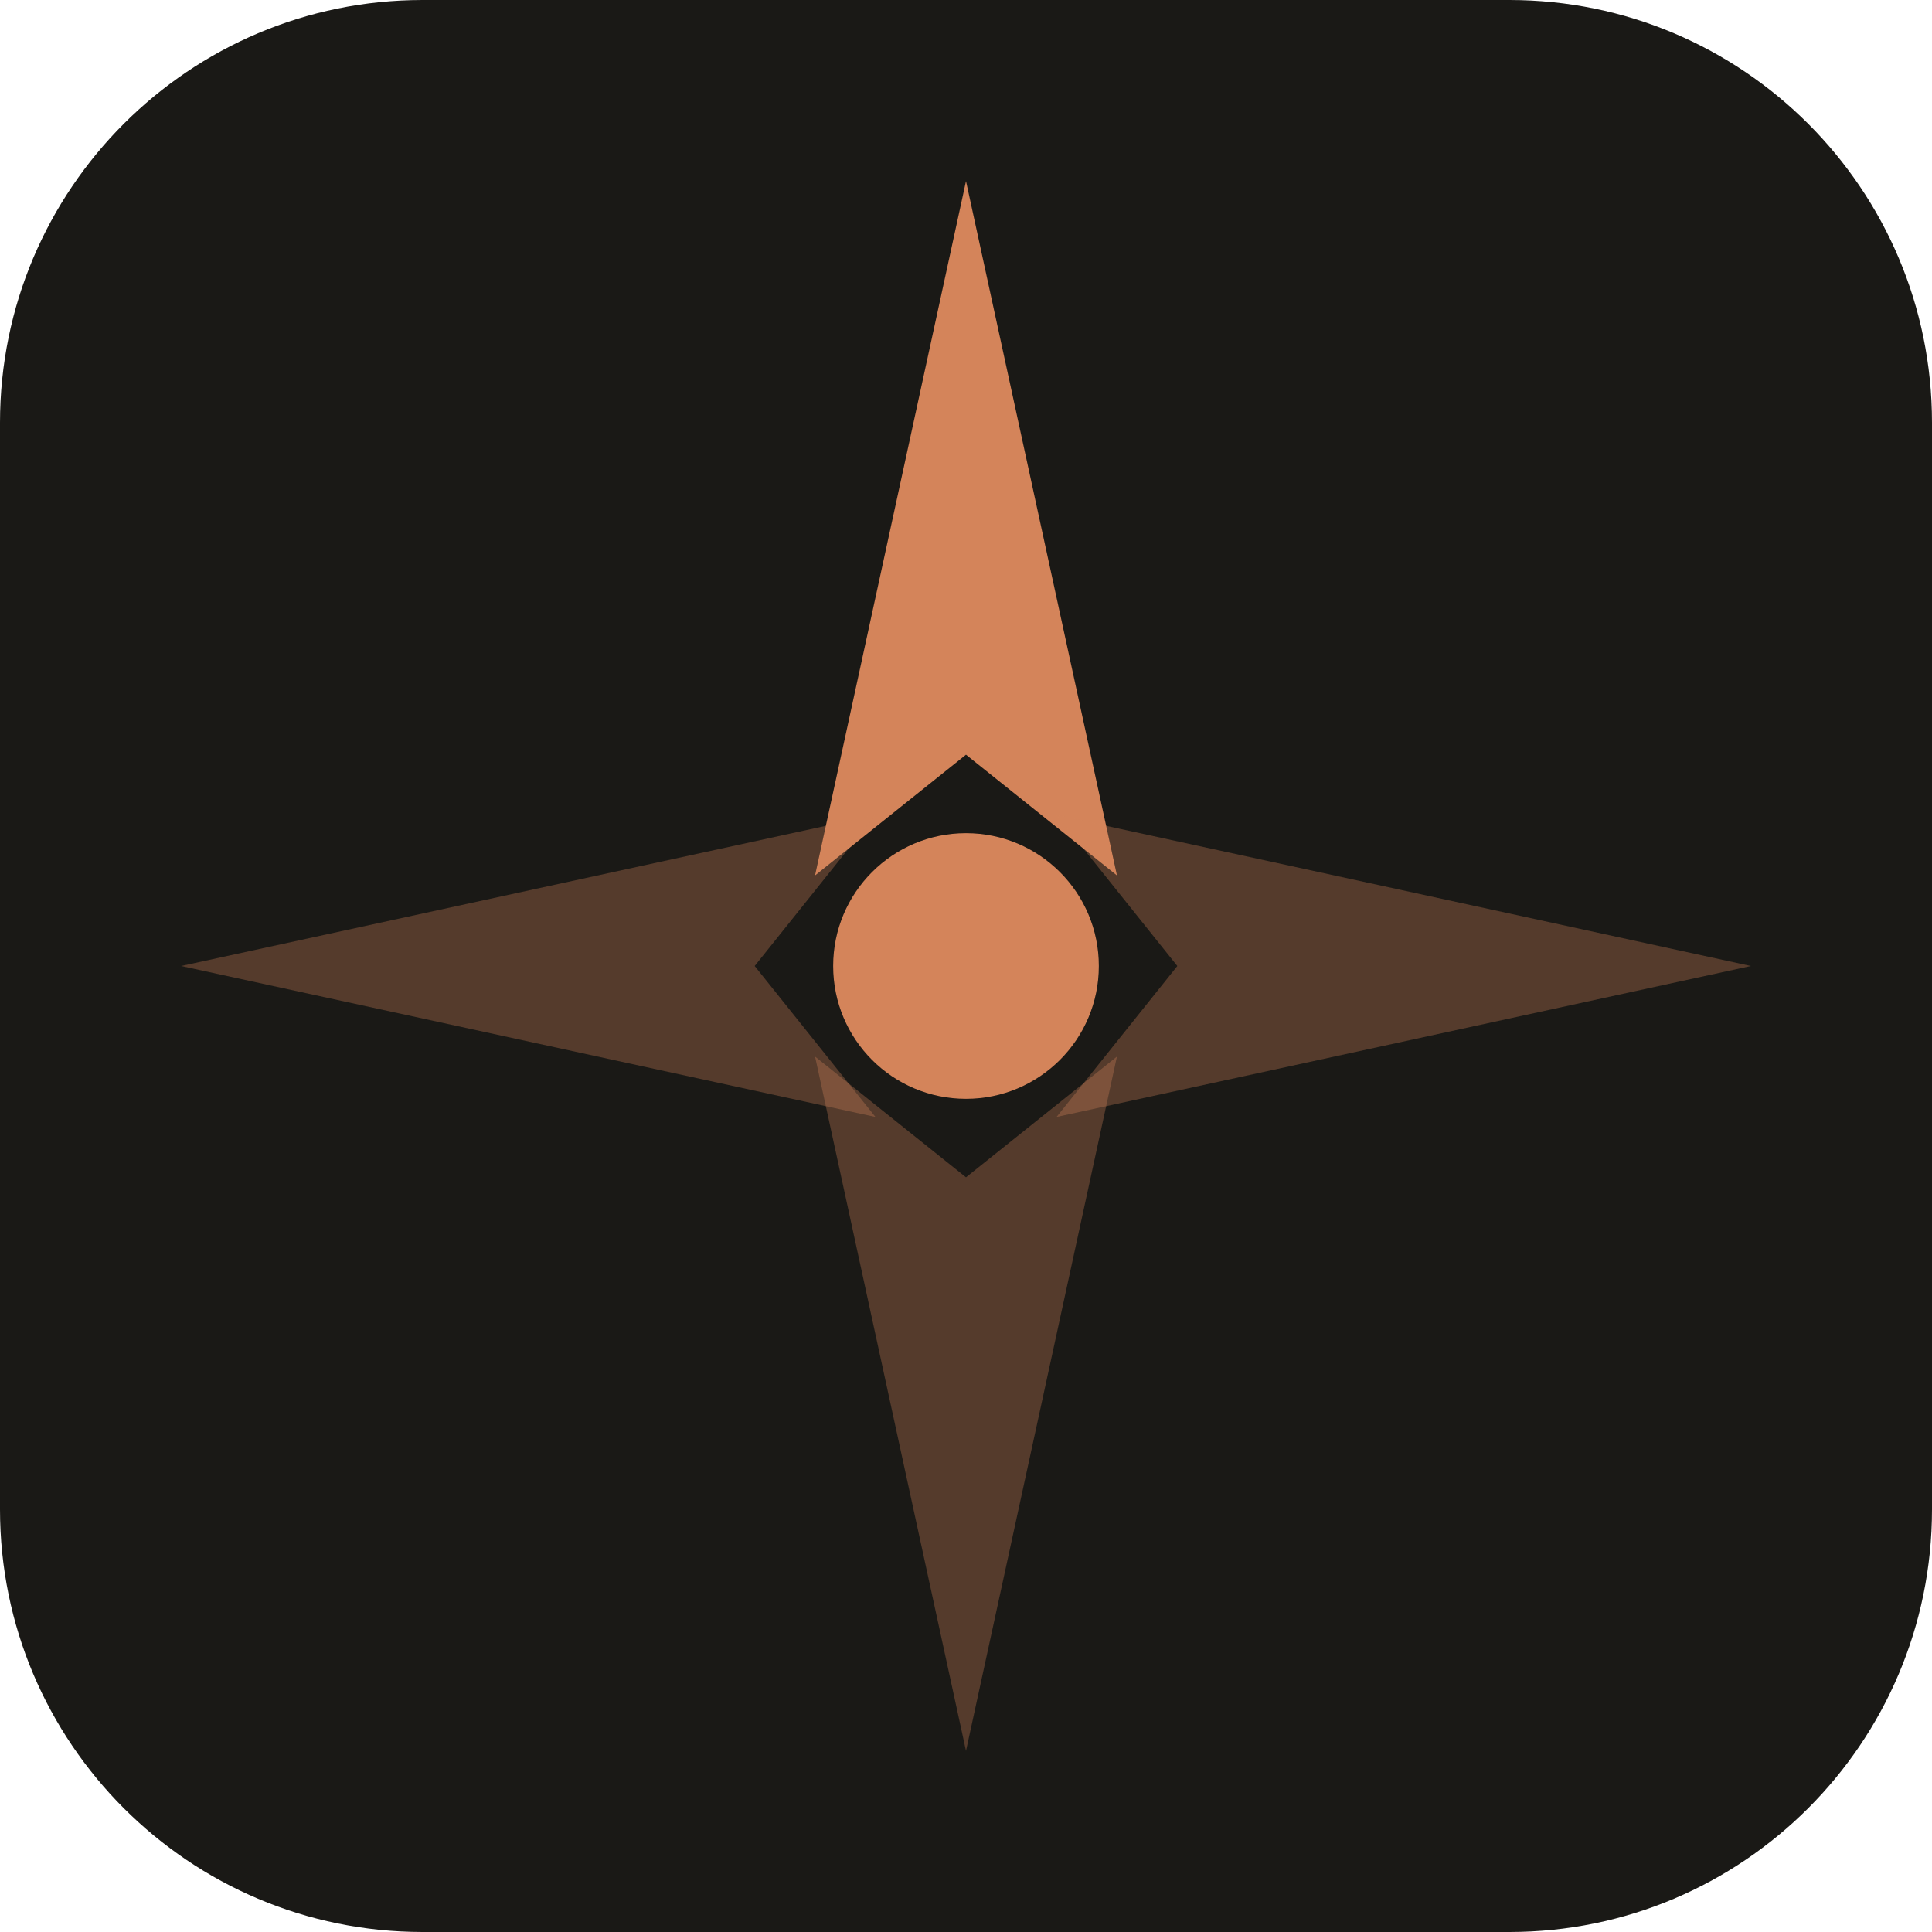
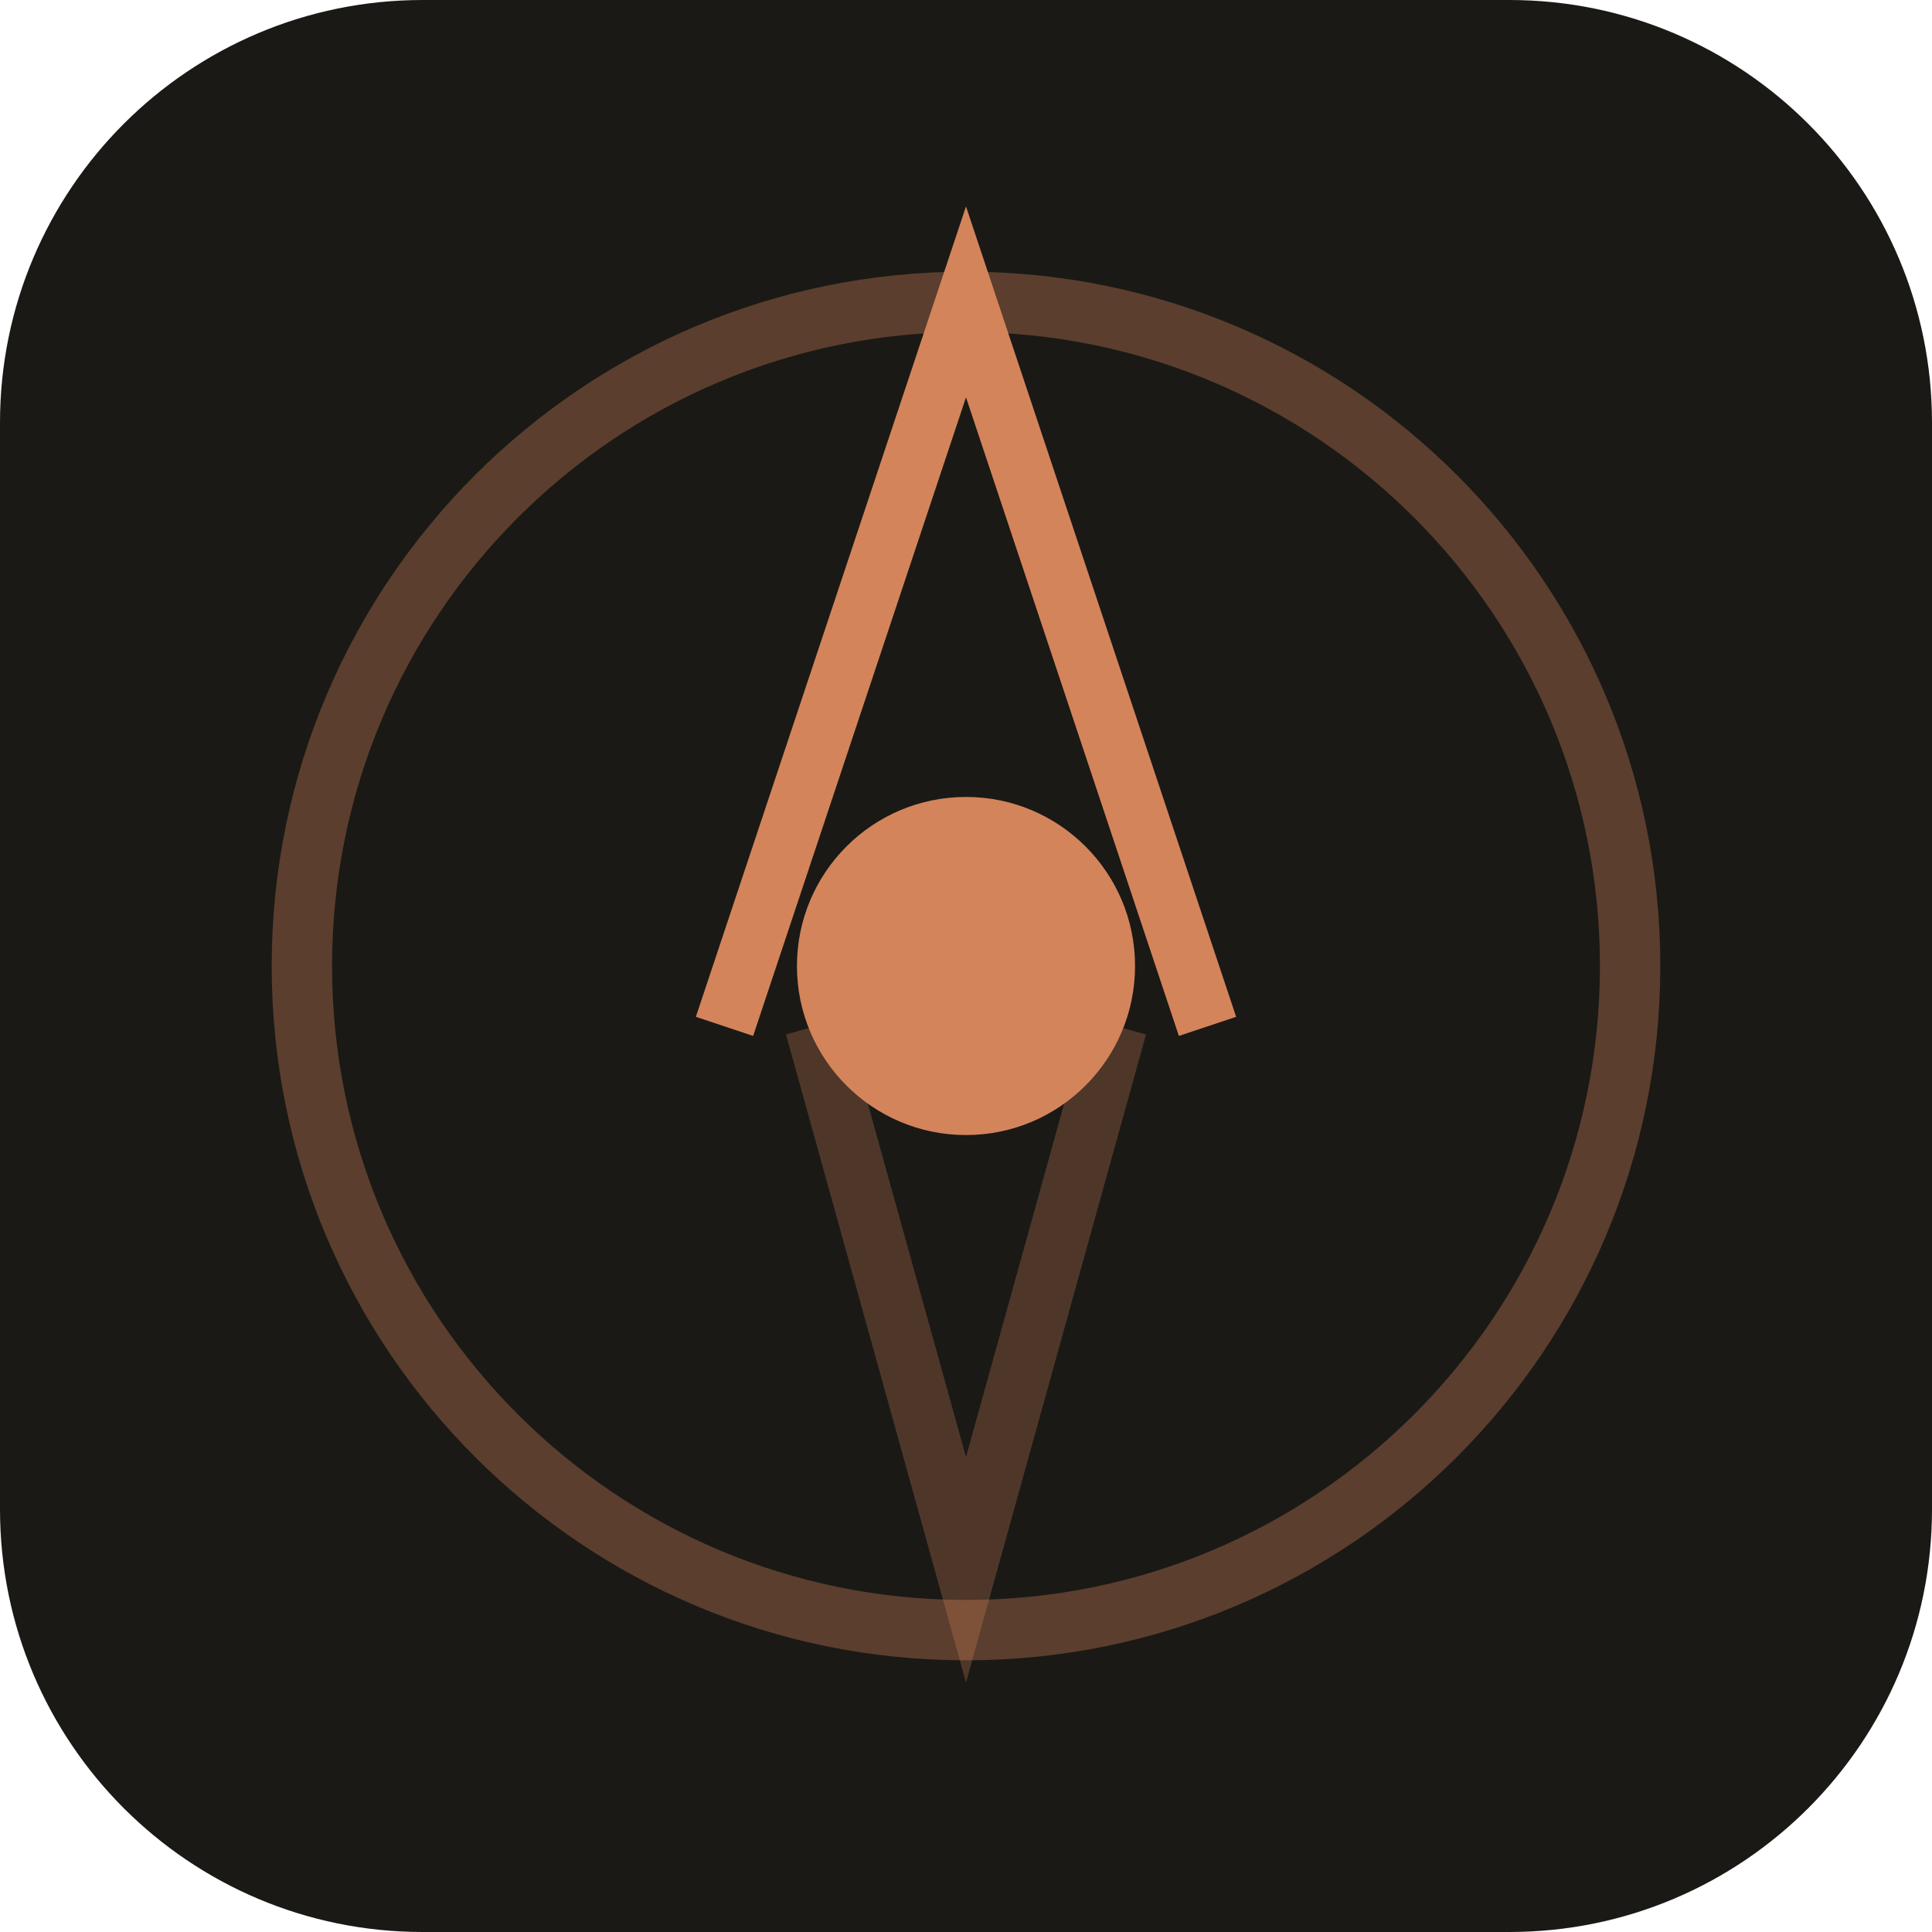
<svg xmlns="http://www.w3.org/2000/svg" viewBox="0 0 32 32" fill="none">
  <rect width="32" height="32" rx="7" fill="#1A1916" />
-   <path d="M16 3 L18.5 14.5 L16 12.5 L13.5 14.5 Z" fill="#D4845A" />
-   <path d="M16 29 L18.5 17.5 L16 19.5 L13.5 17.5 Z" fill="#D4845A" opacity="0.32" />
-   <path d="M29 16 L17.5 13.5 L19.5 16 L17.5 18.5 Z" fill="#D4845A" opacity="0.32" />
-   <path d="M3 16 L14.5 13.5 L12.5 16 L14.5 18.5 Z" fill="#D4845A" opacity="0.32" />
-   <circle cx="16" cy="16" r="2.2" fill="#D4845A" />
+   <circle cx="16" cy="16" r="11" stroke="#D4845A" strokeWidth="2" opacity="0.35" />
+   <path d="M12 17 L16 5 L20 17" stroke="#D4845A" strokeWidth="3.2" strokeLinecap="round" strokeLinejoin="round" />
+   <path d="M13.5 17 L16 26 L18.5 17" stroke="#D4845A" strokeWidth="2.4" strokeLinecap="round" strokeLinejoin="round" opacity="0.28" />
+   <circle cx="16" cy="16" r="2.8" fill="#D4845A" />
</svg>
